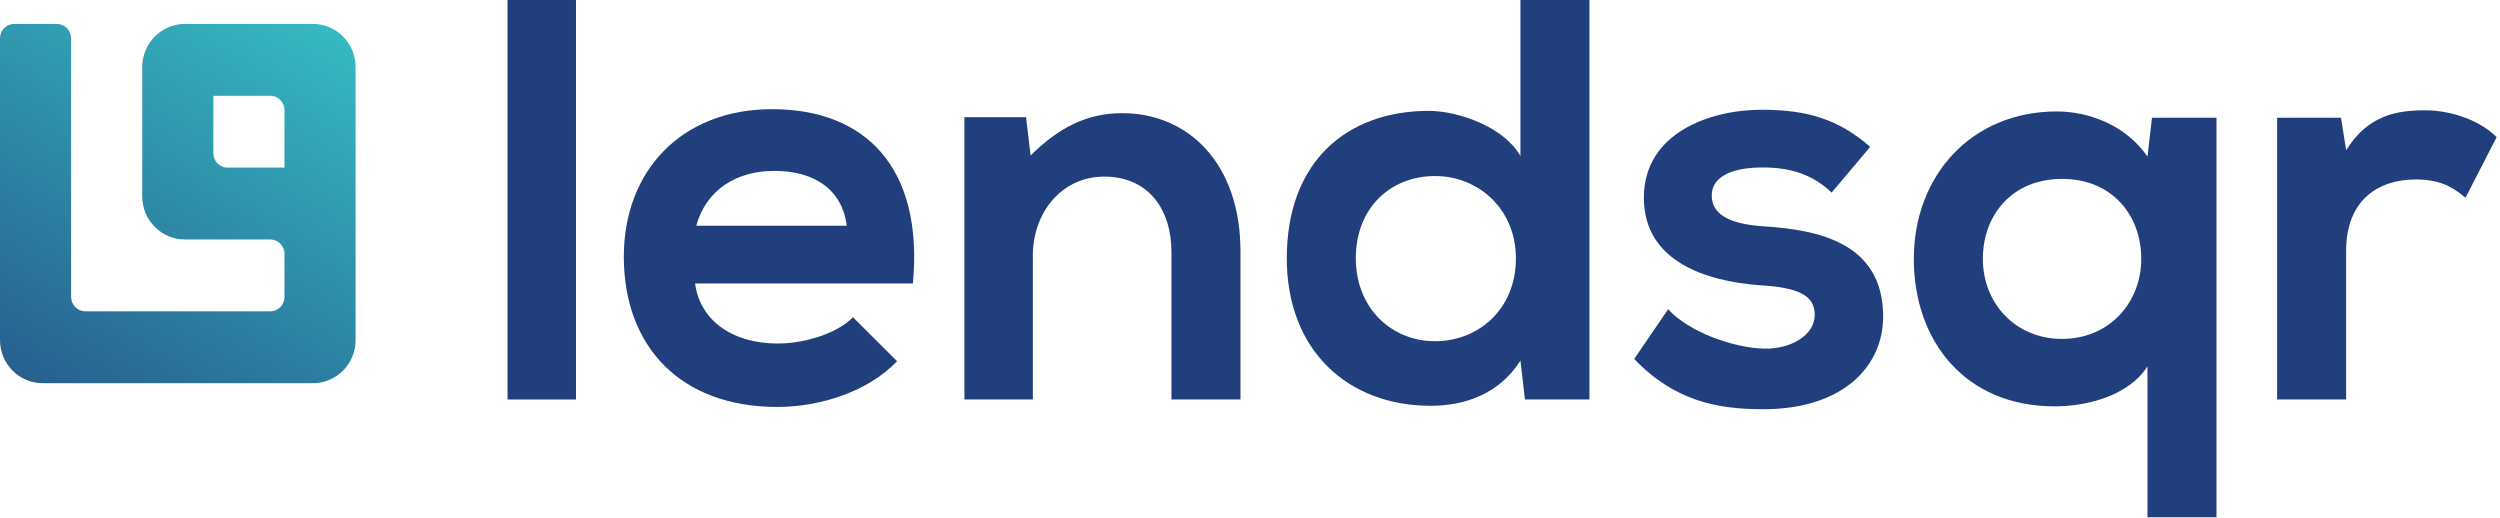
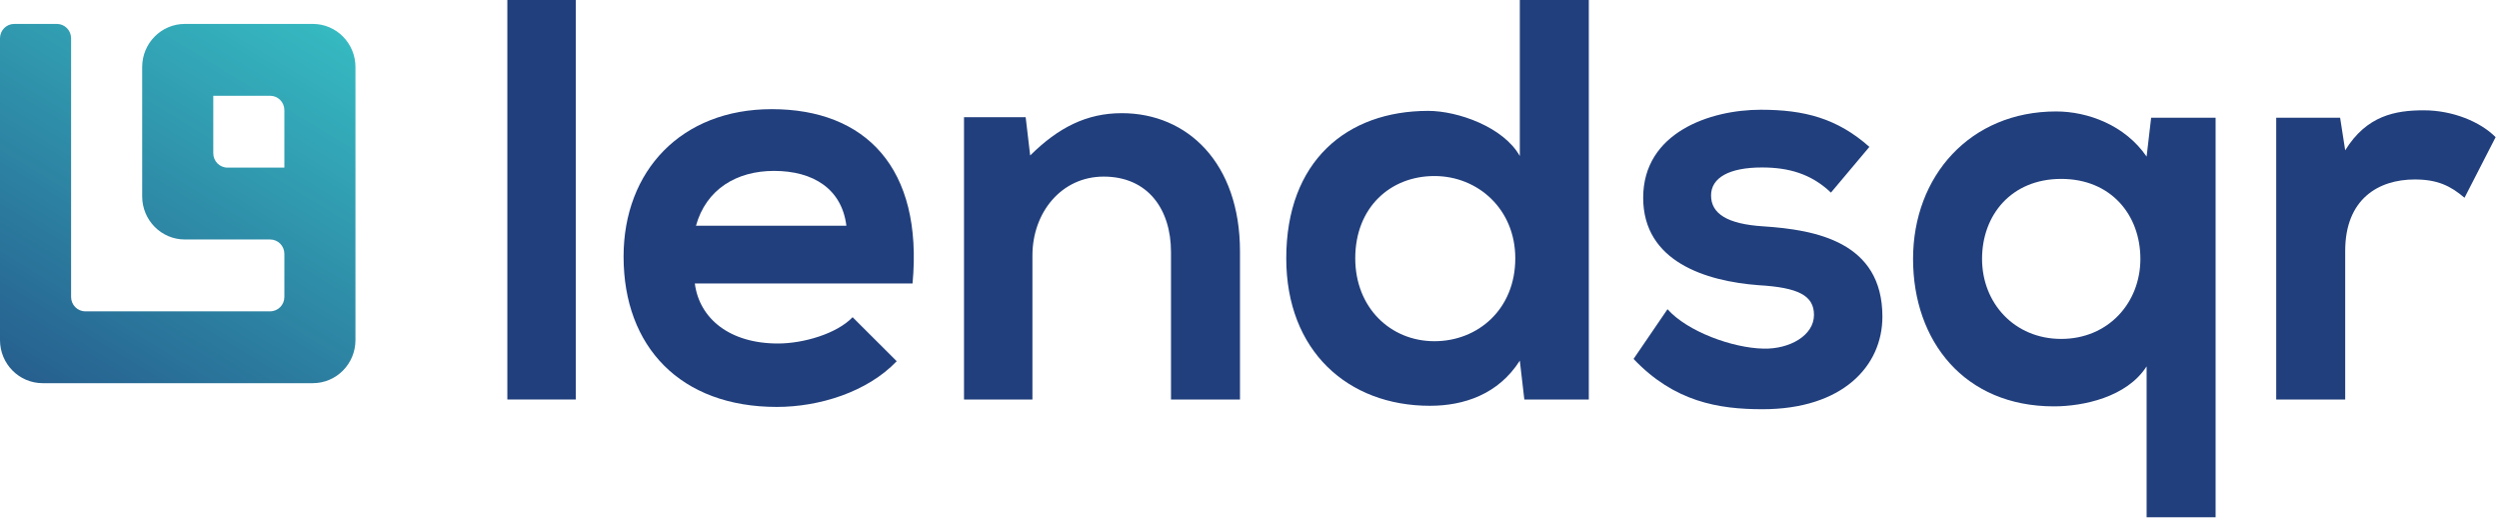
- <svg xmlns="http://www.w3.org/2000/svg" width="174" height="36" viewBox="0 0 174 36" fill="none">
-   <path fill-rule="evenodd" clip-rule="evenodd" d="M0 2.665C0 2.113 0.443 1.665 0.99 1.665H3.96C4.507 1.665 4.95 2.113 4.95 2.665V20.668C4.95 21.221 5.393 21.668 5.94 21.668H18.81C19.357 21.668 19.8 21.221 19.8 20.668V17.668C19.8 17.115 19.357 16.668 18.81 16.668H12.87C11.23 16.668 9.9 15.324 9.9 13.667V4.666C9.9 3.009 11.23 1.665 12.87 1.665H21.78C23.42 1.665 24.75 3.009 24.75 4.666V23.669C24.75 25.326 23.42 26.669 21.78 26.669H2.97C1.33 26.669 0 25.326 0 23.669V2.665ZM19.8 7.666C19.8 7.114 19.357 6.666 18.81 6.666H14.85V10.667C14.85 11.219 15.293 11.667 15.84 11.667H19.8V7.666Z" fill="url(#paint0_linear_6819_58335)" />
-   <path d="M35.325 0V27.805H40.089V0H35.325Z" fill="#213F7D" />
-   <path d="M63.539 19.73C64.287 11.655 60.231 7.598 53.734 7.598C47.434 7.598 43.418 11.894 43.418 17.861C43.418 24.146 47.395 28.323 54.089 28.323C57.042 28.323 60.389 27.288 62.436 25.14L59.365 22.077C58.263 23.231 55.939 23.907 54.167 23.907C50.781 23.907 48.694 22.157 48.379 19.73H63.539ZM48.458 15.713C49.167 13.167 51.293 11.894 53.892 11.894C56.648 11.894 58.617 13.167 58.932 15.713H48.458Z" fill="#213F7D" />
-   <path d="M86.337 27.805V17.503C86.337 11.337 82.675 7.876 78.108 7.876C75.667 7.876 73.698 8.871 71.729 10.82L71.414 8.155H67.122V27.805H71.887V17.781C71.887 14.798 73.895 12.292 76.848 12.292C79.919 12.292 81.533 14.559 81.533 17.543V27.805H86.337Z" fill="#213F7D" />
-   <path d="M99.876 12.252C102.908 12.252 105.507 14.559 105.507 17.98C105.507 21.52 102.908 23.748 99.876 23.748C96.805 23.748 94.364 21.401 94.364 17.98C94.364 14.44 96.805 12.252 99.876 12.252ZM105.822 0V10.86C104.68 8.831 101.49 7.717 99.443 7.717C93.773 7.717 89.56 11.218 89.56 17.98C89.56 24.424 93.852 28.243 99.561 28.243C101.924 28.243 104.325 27.448 105.822 25.101L106.137 27.805H110.625V0H105.822Z" fill="#213F7D" />
-   <path d="M130.162 10.223C127.917 8.234 125.634 7.638 122.602 7.638C119.058 7.638 114.412 9.229 114.412 13.764C114.412 18.219 118.782 19.571 122.444 19.85C125.201 20.009 126.303 20.566 126.303 21.918C126.303 23.35 124.61 24.305 122.799 24.265C120.633 24.225 117.483 23.072 116.105 21.52L113.742 24.981C116.577 27.965 119.649 28.482 122.72 28.482C128.272 28.482 131.067 25.498 131.067 22.038C131.067 16.826 126.421 15.991 122.759 15.752C120.279 15.593 119.137 14.877 119.137 13.604C119.137 12.371 120.397 11.655 122.681 11.655C124.531 11.655 126.106 12.093 127.484 13.405L130.162 10.223Z" fill="#213F7D" />
-   <path d="M143.518 23.589C140.25 23.589 138.006 21.083 138.006 18.02C138.006 14.957 140.053 12.451 143.518 12.451C146.983 12.451 149.031 14.957 149.031 18.02C149.031 21.083 146.786 23.589 143.518 23.589ZM154.268 36V8.194H149.779L149.464 10.899C147.968 8.712 145.369 7.757 143.164 7.757C137.179 7.757 133.202 12.252 133.202 18.02C133.202 23.748 136.785 28.283 143.006 28.283C145.054 28.283 148.086 27.646 149.464 25.498V36H154.268Z" fill="#213F7D" />
-   <path d="M158.487 8.194V27.805H163.291V17.463C163.291 13.843 165.614 12.491 168.134 12.491C169.709 12.491 170.615 12.928 171.599 13.764L173.765 9.547C172.702 8.473 170.772 7.677 168.764 7.677C166.795 7.677 164.787 8.035 163.291 10.462L162.937 8.194H158.487Z" fill="#213F7D" />
+ <svg xmlns="http://www.w3.org/2000/svg" width="145" height="30" viewBox="0 0 145 30" fill="none">
+   <path fill-rule="evenodd" clip-rule="evenodd" d="M0 2.221C0 1.761 0.369 1.388 0.825 1.388H3.3C3.756 1.388 4.125 1.761 4.125 2.221V17.224C4.125 17.684 4.494 18.057 4.95 18.057H15.675C16.131 18.057 16.5 17.684 16.5 17.224V14.723C16.5 14.263 16.131 13.89 15.675 13.89H10.725C9.358 13.89 8.25 12.77 8.25 11.389V3.888C8.25 2.507 9.358 1.388 10.725 1.388H18.15C19.517 1.388 20.625 2.507 20.625 3.888V19.724C20.625 21.105 19.517 22.224 18.15 22.224H2.475C1.108 22.224 0 21.105 0 19.724V2.221ZM16.5 6.388C16.5 5.928 16.131 5.555 15.675 5.555H12.375V8.889C12.375 9.349 12.744 9.722 13.2 9.722H16.5V6.388Z" fill="url(#paint0_linear_18652_825)" />
+   <path d="M29.438 0V23.171H33.408V0H29.438Z" fill="#213F7D" />
+   <path d="M52.949 16.442C53.572 9.713 50.193 6.331 44.779 6.331C39.529 6.331 36.182 9.912 36.182 14.884C36.182 20.122 39.496 23.602 45.074 23.602C47.535 23.602 50.324 22.74 52.03 20.95L49.471 18.398C48.552 19.359 46.616 19.923 45.14 19.923C42.318 19.923 40.579 18.464 40.316 16.442H52.949ZM40.382 13.094C40.972 10.972 42.744 9.912 44.91 9.912C47.207 9.912 48.847 10.972 49.11 13.094H40.382Z" fill="#213F7D" />
+   <path d="M71.948 23.171V14.586C71.948 9.448 68.896 6.564 65.09 6.564C63.055 6.564 61.415 7.392 59.774 9.017L59.512 6.796H55.935V23.171H59.905V14.818C59.905 12.332 61.579 10.243 64.04 10.243C66.599 10.243 67.945 12.133 67.945 14.619V23.171H71.948Z" fill="#213F7D" />
+   <path d="M83.23 10.21C85.757 10.21 87.922 12.133 87.922 14.983C87.922 17.934 85.757 19.79 83.23 19.79C80.671 19.79 78.636 17.834 78.636 14.983C78.636 12.033 80.671 10.21 83.23 10.21ZM88.185 0V9.05C87.233 7.359 84.575 6.431 82.869 6.431C78.144 6.431 74.633 9.348 74.633 14.983C74.633 20.354 78.21 23.536 82.968 23.536C84.936 23.536 86.938 22.873 88.185 20.917L88.447 23.171H92.188V0H88.185Z" fill="#213F7D" />
+   <path d="M108.468 8.519C106.598 6.862 104.695 6.365 102.168 6.365C99.215 6.365 95.343 7.691 95.343 11.47C95.343 15.182 98.985 16.309 102.037 16.541C104.334 16.674 105.253 17.138 105.253 18.265C105.253 19.459 103.842 20.254 102.332 20.221C100.528 20.188 97.903 19.227 96.754 17.934L94.785 20.818C97.148 23.304 99.707 23.735 102.267 23.735C106.893 23.735 109.223 21.249 109.223 18.365C109.223 14.022 105.351 13.326 102.299 13.127C100.232 12.995 99.281 12.398 99.281 11.337C99.281 10.309 100.331 9.713 102.234 9.713C103.776 9.713 105.089 10.077 106.237 11.171L108.468 8.519Z" fill="#213F7D" />
+   <path d="M119.599 19.657C116.875 19.657 115.005 17.569 115.005 15.017C115.005 12.464 116.711 10.376 119.599 10.376C122.486 10.376 124.192 12.464 124.192 15.017C124.192 17.569 122.322 19.657 119.599 19.657ZM128.556 30V6.829H124.816L124.553 9.083C123.306 7.26 121.141 6.464 119.303 6.464C114.316 6.464 111.002 10.21 111.002 15.017C111.002 19.79 113.988 23.569 119.172 23.569C120.878 23.569 123.405 23.039 124.553 21.249V30H128.556Z" fill="#213F7D" />
+   <path d="M132.073 6.829V23.171H136.076V14.553C136.076 11.536 138.012 10.409 140.112 10.409C141.424 10.409 142.179 10.774 142.999 11.47L144.804 7.956C143.918 7.061 142.31 6.398 140.637 6.398C138.996 6.398 137.323 6.696 136.076 8.718L135.781 6.829H132.073Z" fill="#213F7D" />
  <defs>
-     <linearGradient id="paint0_linear_6819_58335" x1="-1.87183e-06" y1="38.921" x2="26.253" y2="-4.224" gradientUnits="userSpaceOnUse">
+     <linearGradient id="paint0_linear_18652_825" x1="-1.55986e-06" y1="32.434" x2="21.878" y2="-3.52" gradientUnits="userSpaceOnUse">
      <stop stop-color="#213F7D" />
      <stop offset="1" stop-color="#39CDCC" />
    </linearGradient>
  </defs>
</svg>
